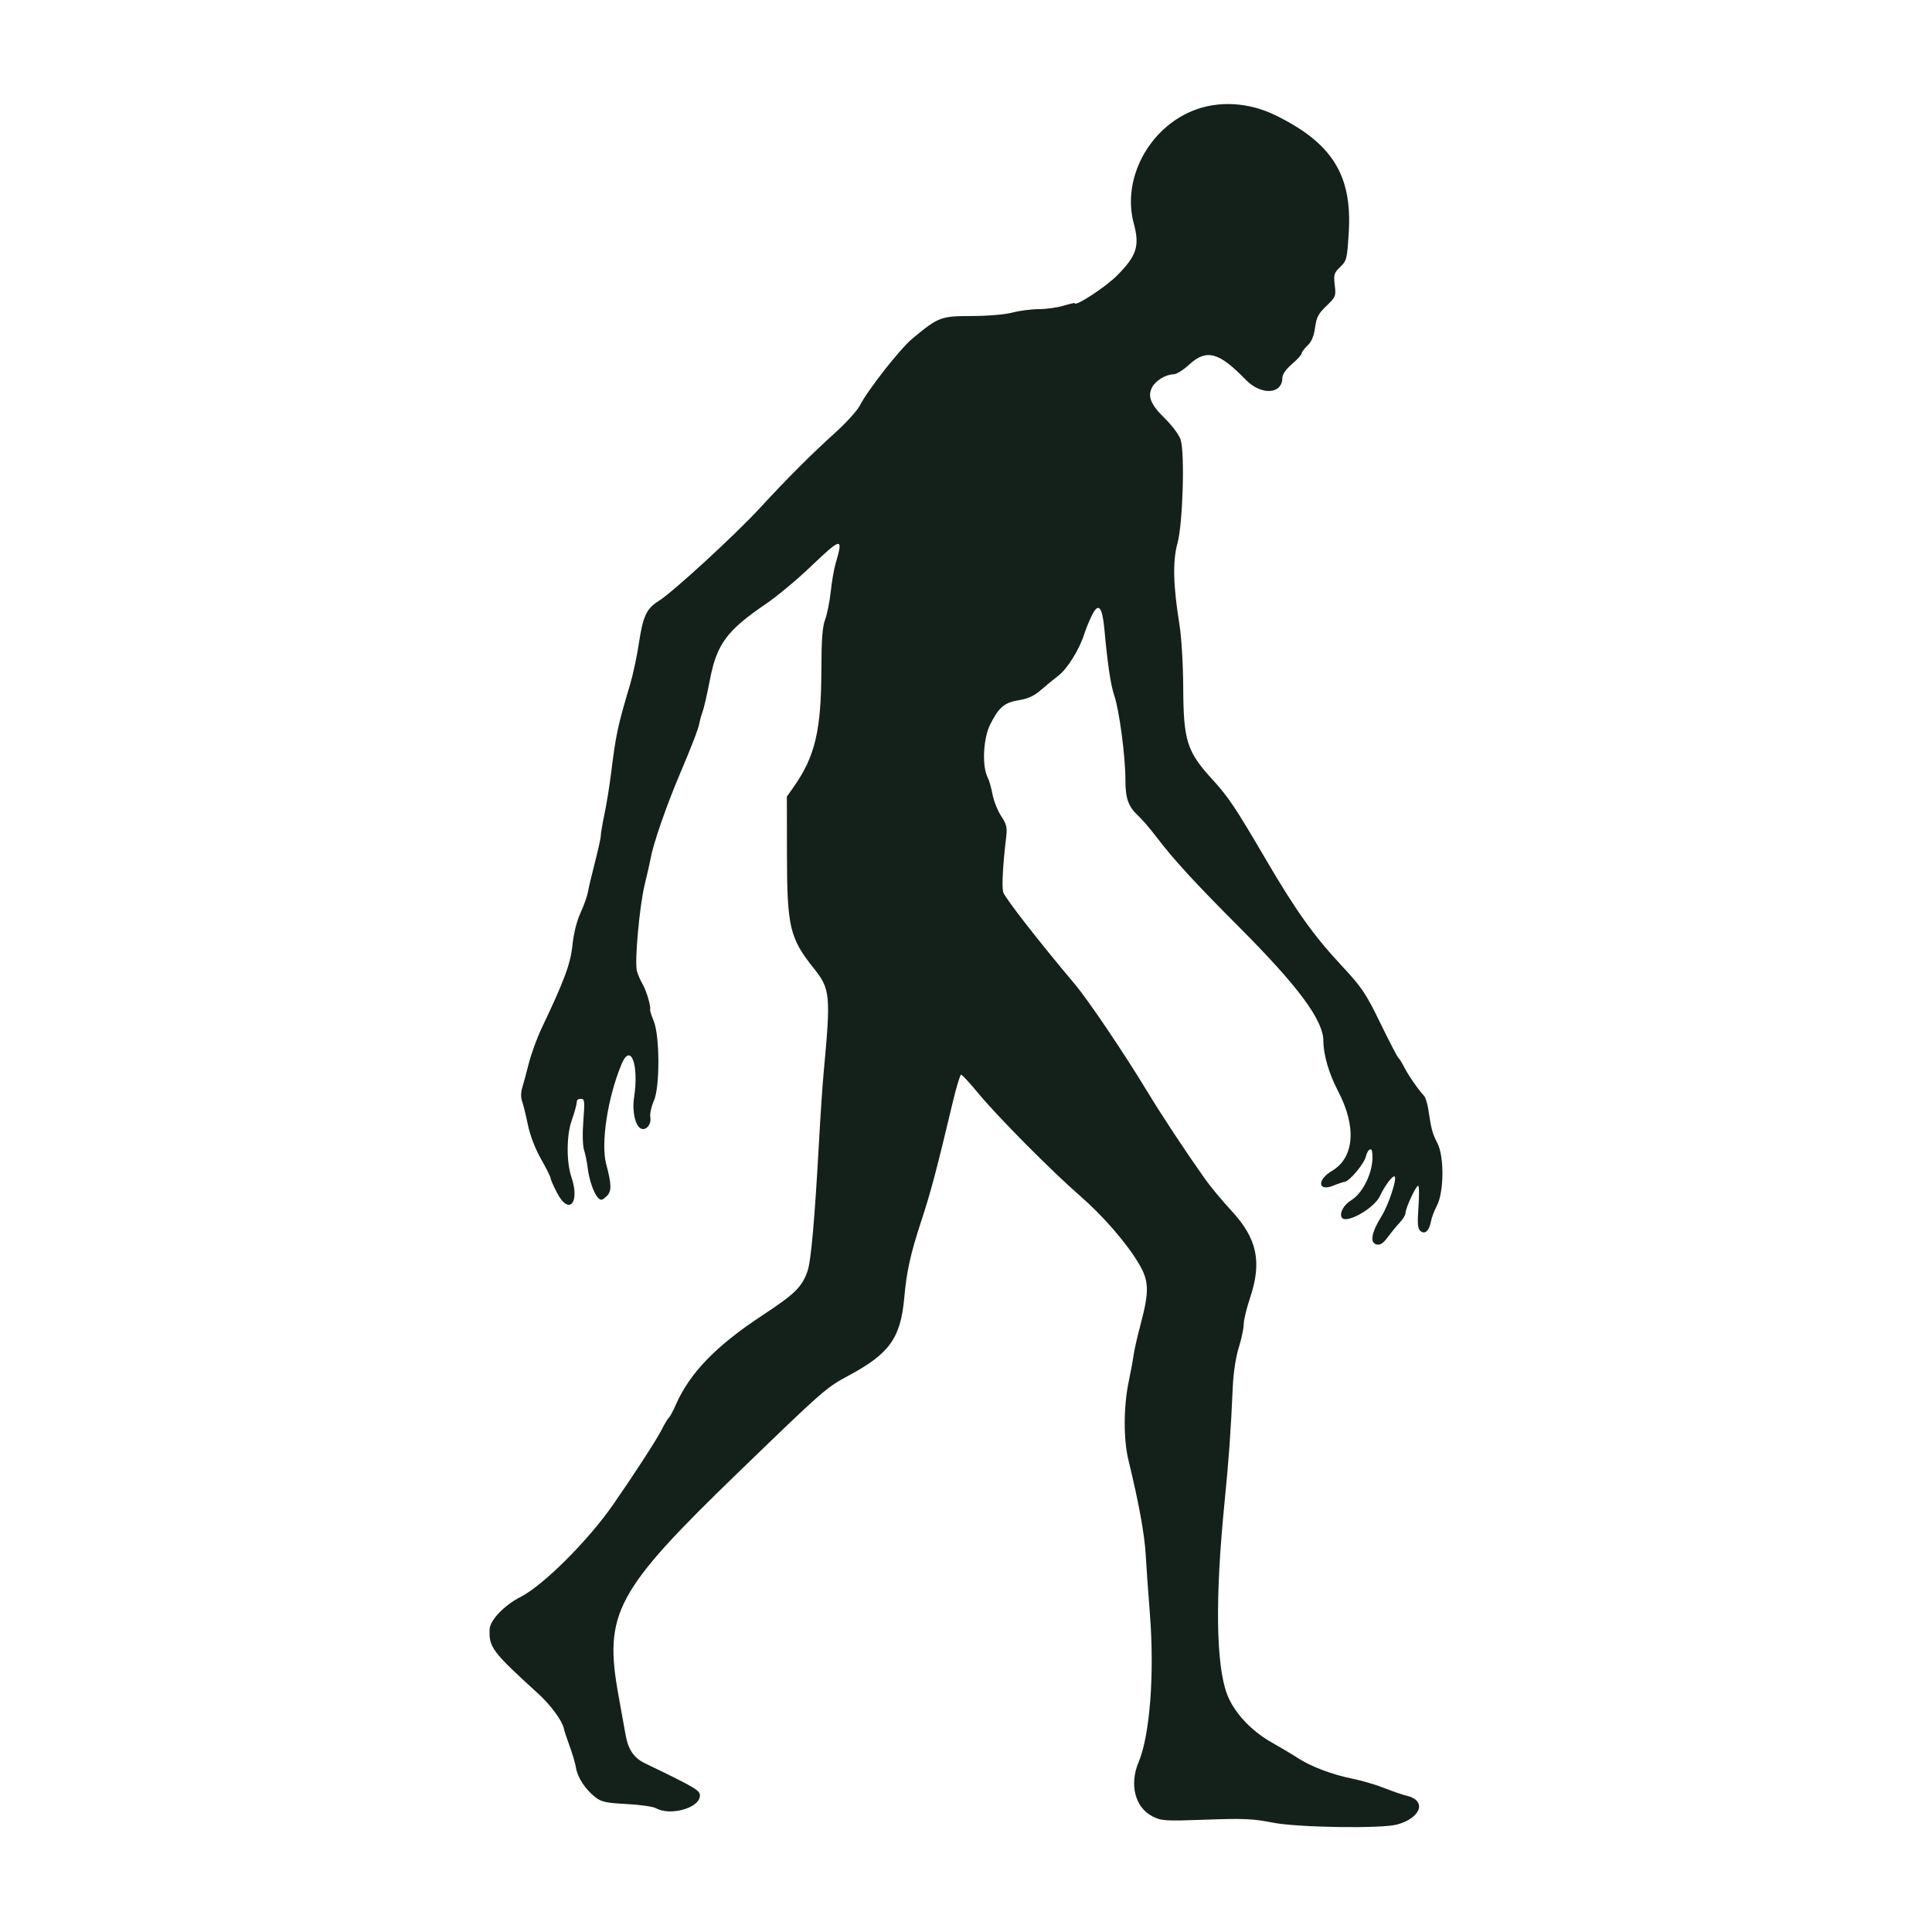
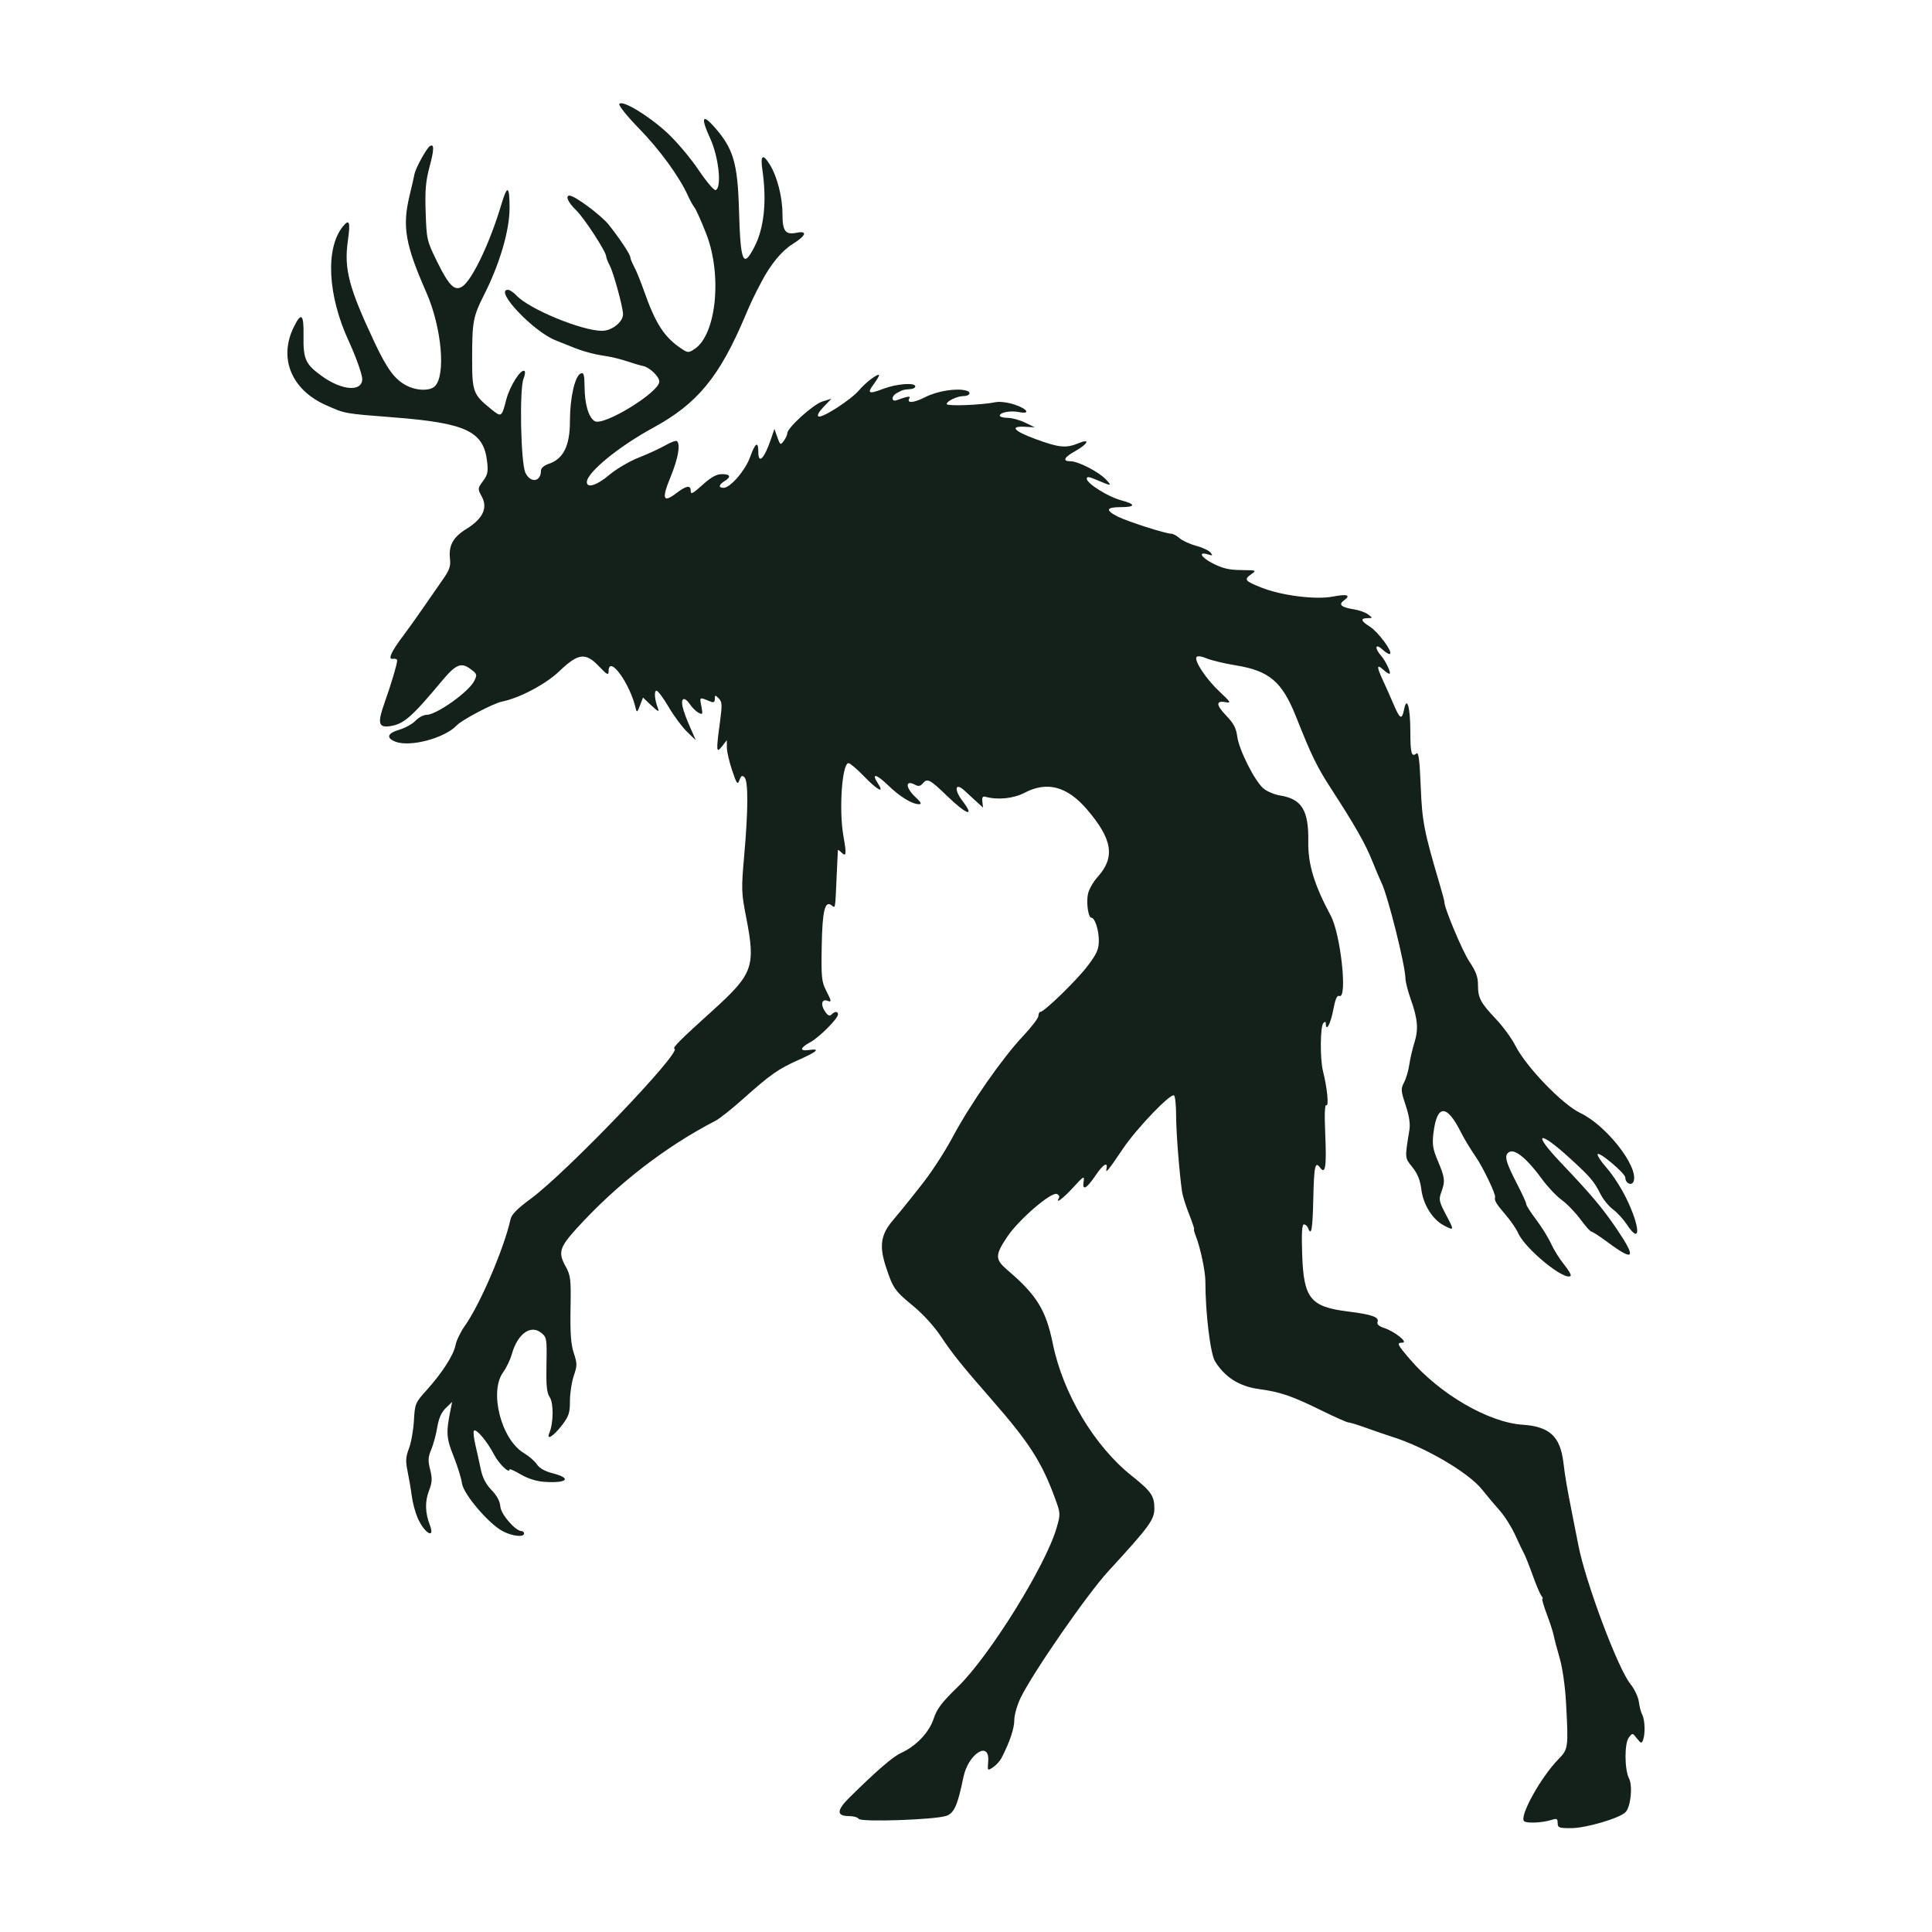
<svg xmlns="http://www.w3.org/2000/svg" viewBox="0 0 800 800" version="1.1">
-   <path d="M 494.066 45.785 C 475.583 53.180, 464.516 74.224, 469.475 92.545 C 471.983 101.811, 470.691 105.871, 462.651 113.992 C 457.809 118.882, 445 127.242, 445 125.512 C 445 125.338, 442.903 125.827, 440.341 126.598 C 437.779 127.369, 433.166 128.005, 430.091 128.012 C 427.016 128.018, 422.126 128.656, 419.225 129.428 C 416.178 130.239, 409.055 130.843, 402.362 130.858 C 389.509 130.886, 388.611 131.229, 377.736 140.255 C 372.700 144.435, 359.321 161.491, 356.053 167.896 C 354.987 169.985, 350.427 175.026, 345.920 179.097 C 335.820 188.221, 326.257 197.788, 314.500 210.533 C 304.238 221.656, 278.369 245.397, 272.726 248.870 C 267.713 251.955, 266.228 255.152, 264.518 266.544 C 263.730 271.798, 262.119 279.337, 260.939 283.298 C 255.717 300.829, 255.028 304.058, 252.996 320.500 C 252.385 325.450, 251.177 332.875, 250.312 337 C 249.447 341.125, 248.756 345.175, 248.777 346 C 248.797 346.825, 247.729 351.710, 246.403 356.855 C 245.077 362, 243.746 367.625, 243.445 369.355 C 243.145 371.085, 241.762 374.975, 240.372 378 C 238.832 381.351, 237.531 386.551, 237.042 391.308 C 236.239 399.121, 233.707 405.955, 224.282 425.745 C 222.385 429.729, 220.004 436.254, 218.991 440.245 C 217.978 444.235, 216.729 448.854, 216.214 450.509 C 215.661 452.285, 215.639 454.496, 216.160 455.903 C 216.645 457.215, 217.723 461.585, 218.556 465.615 C 219.491 470.146, 221.583 475.614, 224.035 479.941 C 226.216 483.790, 228 487.361, 228 487.877 C 228 488.393, 229.200 491.128, 230.667 493.955 C 235.595 503.455, 240.278 498.134, 236.569 487.248 C 234.537 481.285, 234.564 470.355, 236.625 464.285 C 238.134 459.842, 238.733 457.616, 238.923 455.750 C 238.966 455.337, 239.733 455, 240.629 455 C 242.066 455, 242.175 456.062, 241.553 464.006 C 241.132 469.388, 241.255 474.318, 241.858 476.256 C 242.413 478.040, 243.077 481.300, 243.333 483.500 C 243.909 488.446, 245.825 494.032, 247.600 495.933 C 248.756 497.172, 249.225 497.107, 251.052 495.453 C 253.342 493.381, 253.332 490.739, 251.005 482 C 248.713 473.393, 251.643 454.362, 257.374 440.648 C 261.189 431.517, 264.645 440.863, 262.538 454.612 C 261.674 460.245, 263.125 466.450, 265.519 467.369 C 267.637 468.182, 269.811 465.461, 269.277 462.667 C 269.019 461.321, 269.689 458.231, 270.764 455.800 C 273.302 450.063, 273.229 428.812, 270.651 422.682 C 269.768 420.582, 269.121 418.557, 269.213 418.182 C 269.577 416.702, 267.714 410.339, 266.085 407.500 C 265.138 405.850, 264.078 403.409, 263.730 402.075 C 262.710 398.174, 264.784 375.223, 266.968 366.236 C 268.073 361.691, 269.194 356.741, 269.460 355.236 C 270.503 349.331, 276.074 333.282, 281.517 320.500 C 286.345 309.160, 289.156 301.871, 289.560 299.641 C 289.818 298.217, 290.451 295.943, 290.967 294.587 C 291.483 293.231, 292.828 287.334, 293.957 281.483 C 296.823 266.633, 300.976 261.037, 317.417 249.875 C 321.771 246.919, 329.934 240.113, 335.556 234.750 C 348.609 222.301, 349.277 222.221, 345.964 233.500 C 345.318 235.700, 344.427 240.875, 343.984 245 C 343.540 249.125, 342.496 254.321, 341.664 256.547 C 340.542 259.545, 340.140 264.899, 340.112 277.210 C 340.053 302.494, 337.534 313.191, 328.663 325.822 L 325.825 329.862 325.860 353.879 C 325.903 383.813, 327.008 388.500, 336.951 400.938 C 343.844 409.561, 344.062 411.897, 341.025 444.500 C 340.564 449.450, 339.705 462.275, 339.118 473 C 337.386 504.586, 335.819 522.243, 334.385 526.316 C 332.041 532.975, 329.208 535.755, 315.694 544.653 C 296.347 557.393, 285.624 568.490, 279.766 581.830 C 278.639 584.399, 277.390 586.725, 276.992 587 C 276.594 587.275, 275.267 589.476, 274.042 591.891 C 271.878 596.159, 263 609.875, 253.954 622.926 C 243.555 637.928, 224.944 656.496, 215.500 661.289 C 208.858 664.661, 202.920 670.859, 202.745 674.603 C 202.395 682.119, 203.765 683.932, 223.085 701.519 C 227.927 705.926, 232.840 712.607, 233.434 715.593 C 233.643 716.642, 234.737 719.975, 235.866 723 C 236.995 726.025, 238.180 730.075, 238.501 732 C 239.181 736.085, 242.359 740.921, 246.505 744.183 C 248.987 746.135, 250.978 746.569, 259.469 747.008 C 264.986 747.293, 270.483 748.083, 271.684 748.763 C 277.366 751.980, 289.204 748.811, 289.793 743.915 C 290.093 741.424, 288.745 740.607, 267.081 730.150 C 262.510 727.944, 260.135 724.487, 259.064 718.479 C 258.575 715.741, 257.239 708.325, 256.095 702 C 249.953 668.068, 254.920 658.810, 305.508 609.884 C 341.257 575.309, 342.037 574.625, 351.545 569.521 C 368.292 560.530, 372.924 554.046, 374.420 537.500 C 375.432 526.304, 376.971 519.360, 381.509 505.500 C 385.486 493.356, 387.886 484.296, 394.554 456.250 C 396.025 450.063, 397.567 445, 397.980 445 C 398.393 445, 401.604 448.483, 405.115 452.740 C 412.989 462.285, 435.576 485.061, 447 494.975 C 456.736 503.425, 466.622 514.825, 471.661 523.415 C 475.828 530.519, 475.929 534.701, 472.264 548.500 C 470.949 553.450, 469.669 559.075, 469.418 561 C 469.168 562.925, 468.254 567.875, 467.389 572 C 465.221 582.328, 465.160 595.910, 467.242 604.500 C 471.618 622.549, 473.937 635.287, 474.430 644 C 474.727 649.225, 475.488 660.015, 476.122 667.977 C 478.113 692.983, 476.178 718.533, 471.445 729.748 C 467.584 738.896, 470.011 748.434, 477.121 752.062 C 480.971 754.026, 482.225 754.106, 499.351 753.486 C 514.948 752.922, 518.853 753.096, 527.122 754.729 C 537.322 756.744, 572.037 757.266, 578.500 755.502 C 588.473 752.780, 590.906 745.529, 582.500 743.580 C 580.850 743.198, 576.648 741.756, 573.163 740.376 C 569.677 738.996, 563.827 737.274, 560.163 736.549 C 551.834 734.901, 542.749 731.471, 537.381 727.948 C 535.115 726.461, 530.338 723.609, 526.766 721.611 C 518.048 716.736, 510.910 709.046, 508.074 701.475 C 503.509 689.283, 503.137 661.495, 507.019 622.500 C 508.858 604.027, 509.602 593.605, 510.484 574 C 510.736 568.388, 511.744 561.839, 512.948 558 C 514.068 554.425, 514.988 550.089, 514.992 548.364 C 514.997 546.639, 516.171 541.742, 517.602 537.481 C 522.637 522.489, 520.575 512.836, 509.872 501.293 C 506.095 497.219, 501.194 491.324, 498.982 488.193 C 490.680 476.445, 481.250 462.162, 475.087 452 C 465.241 435.766, 450.639 414.136, 445.045 407.500 C 430.062 389.726, 415.927 371.557, 415.377 369.364 C 414.787 367.016, 415.311 357.515, 416.625 346.707 C 417.121 342.630, 416.815 341.318, 414.574 337.932 C 413.124 335.742, 411.512 331.699, 410.990 328.948 C 410.468 326.197, 409.584 323.090, 409.024 322.045 C 406.566 317.451, 407.088 305.815, 410.014 300 C 413.643 292.788, 415.931 290.870, 422.068 289.900 C 425.646 289.335, 428.269 288.120, 430.929 285.798 C 433.006 283.984, 436.289 281.290, 438.223 279.811 C 441.981 276.938, 446.889 269.045, 448.988 262.500 C 449.693 260.300, 451.164 256.724, 452.256 254.554 C 454.875 249.347, 456.464 251.288, 457.322 260.742 C 458.624 275.077, 459.917 283.684, 461.443 288.181 C 463.485 294.196, 466 313.265, 466 322.736 C 466 330.728, 467.180 333.994, 471.516 338 C 473.004 339.375, 476.279 343.200, 478.792 346.500 C 486.049 356.029, 494.500 365.238, 513.204 384 C 537.702 408.573, 547.965 422.461, 547.988 431.068 C 548.003 436.815, 550.301 444.637, 554.107 451.898 C 561.808 466.589, 560.804 479.378, 551.519 484.856 C 545.178 488.598, 545.735 493.597, 552.194 490.918 C 554.012 490.164, 556.097 489.459, 556.827 489.351 C 558.920 489.041, 564.944 481.786, 565.629 478.750 C 566.196 476.241, 567.818 474.943, 568.129 476.750 C 569.302 483.570, 565.023 493.587, 559.471 497.018 C 556.382 498.927, 554.509 502.396, 555.607 504.174 C 557.339 506.975, 569.080 500.350, 571.404 495.259 C 573.317 491.067, 576.799 486.466, 577.516 487.183 C 578.518 488.185, 574.944 498.958, 572.068 503.600 C 567.894 510.341, 567.121 514.537, 569.920 515.269 C 571.529 515.690, 572.681 514.947, 574.740 512.161 C 576.228 510.147, 578.471 507.426, 579.723 506.114 C 580.975 504.801, 582 503.065, 582 502.255 C 582 500.256, 586.304 491, 587.233 491 C 587.643 491, 587.698 494.945, 587.356 499.767 C 586.851 506.887, 587.015 508.768, 588.234 509.779 C 590.070 511.303, 591.845 509.583, 592.572 505.576 C 592.831 504.148, 593.917 501.297, 594.986 499.240 C 597.946 493.544, 598.071 478.936, 595.207 473.371 C 593.098 469.271, 592.681 467.723, 591.417 459.293 C 591.054 456.877, 590.250 454.361, 589.629 453.700 C 587.275 451.197, 583.229 445.367, 581.509 442 C 580.525 440.075, 579.405 438.275, 579.020 438 C 578.634 437.725, 575.284 431.273, 571.576 423.663 C 565.479 411.149, 563.928 408.854, 555.366 399.663 C 543.974 387.435, 536.516 376.981, 524.332 356.164 C 511.639 334.476, 508.654 330.004, 502.052 322.789 C 491.484 311.239, 490.063 306.779, 489.948 284.799 C 489.897 275.033, 489.228 263.843, 488.385 258.621 C 485.782 242.503, 485.531 232.308, 487.557 225 C 489.777 216.993, 490.671 187.597, 488.863 182.024 C 488.234 180.086, 485.323 176.162, 482.393 173.304 C 476.459 167.517, 475.066 164.113, 477.087 160.338 C 478.584 157.541, 482.813 155, 485.973 155 C 487.112 155, 489.997 153.200, 492.384 151 C 499.549 144.396, 504.756 145.772, 515.758 157.178 C 522.158 163.812, 531 163.374, 531 156.423 C 531 155.015, 532.516 152.858, 535 150.732 C 537.200 148.849, 539 146.867, 539 146.328 C 539 145.790, 540.089 144.326, 541.420 143.075 C 543.082 141.514, 544.058 139.190, 544.539 135.651 C 545.116 131.399, 545.938 129.831, 549.248 126.667 C 553.087 122.998, 553.235 122.629, 552.692 118.044 C 552.180 113.723, 552.401 112.990, 554.957 110.541 C 557.649 107.962, 557.824 107.248, 558.495 96.086 C 559.915 72.452, 551.568 59.173, 528.081 47.701 C 517.033 42.304, 504.526 41.600, 494.066 45.785" stroke="none" fill="#14211B" fill-rule="evenodd" />
+   <path d="M 256.468 43.052 C 256.080 43.679, 259.650 48.122, 264.723 53.328 C 273.209 62.036, 281.335 73.206, 284.829 80.964 C 285.704 82.909, 286.960 85.175, 287.618 86 C 288.276 86.825, 290.451 91.703, 292.451 96.840 C 299.128 113.991, 296.611 138.622, 287.577 144.541 C 285.195 146.102, 284.813 146.108, 282.530 144.611 C 275.070 139.724, 271.497 134.237, 266.501 120 C 265.246 116.425, 263.498 112.150, 262.616 110.500 C 261.734 108.850, 261.010 107.074, 261.006 106.554 C 260.999 105.385, 256.749 98.960, 252.116 93.112 C 249.005 89.185, 238.009 81, 235.845 81 C 233.949 81, 235.211 83.812, 238.562 87.054 C 241.962 90.344, 251 104.238, 251 106.176 C 251 106.684, 251.692 108.437, 252.537 110.072 C 254.119 113.130, 257.957 127.246, 257.985 130.104 C 258.015 133.307, 253.354 137.001, 249.298 136.988 C 240.852 136.962, 219.190 128.025, 213.885 122.378 C 212.657 121.070, 211.055 120, 210.326 120 C 204.446 120, 220.963 137.447, 230.173 140.964 C 232.003 141.663, 234.850 142.804, 236.500 143.499 C 240.903 145.355, 245.937 146.741, 250.750 147.422 C 253.087 147.753, 257.079 148.730, 259.621 149.592 C 262.162 150.455, 265.158 151.338, 266.277 151.553 C 268.979 152.074, 273 155.929, 273 158 C 273 162.460, 249.835 176.633, 246.223 174.382 C 243.724 172.825, 242.121 167.400, 242.056 160.281 C 242.010 155.193, 241.729 154.167, 240.508 154.635 C 238.084 155.565, 236 164.645, 236 174.272 C 236 184.578, 233.330 190.006, 227.250 192.058 C 225.266 192.728, 224 193.826, 224 194.878 C 224 199.587, 219.649 200.176, 217.558 195.750 C 215.623 191.653, 215.022 161.044, 216.794 156.785 C 217.415 155.292, 217.580 153.859, 217.161 153.599 C 215.654 152.668, 211.104 159.839, 209.637 165.460 C 207.707 172.848, 207.655 172.880, 203.310 169.363 C 195.943 163.400, 195.500 162.228, 195.500 148.679 C 195.500 133.208, 195.893 131.082, 200.404 122.160 C 206.963 109.189, 211 95.436, 211 86.064 C 211 76.757, 210.051 76.383, 207.580 84.718 C 202.935 100.390, 195.558 115.897, 191.454 118.617 C 188.293 120.712, 185.927 118.383, 180.974 108.296 C 176.771 99.739, 176.643 99.187, 176.263 88 C 175.949 78.747, 176.264 75.045, 177.874 69.053 C 179.789 61.925, 179.834 59.366, 178.026 60.484 C 176.637 61.342, 172.127 69.528, 171.627 72.098 C 171.369 73.419, 170.455 77.425, 169.594 81 C 166.510 93.812, 167.785 101.196, 176.501 121 C 182.865 135.461, 184.699 155.301, 180.097 159.903 C 178.025 161.975, 172.529 161.849, 168.288 159.634 C 163.421 157.093, 160.265 152.799, 154.957 141.500 C 144.418 119.061, 142.395 111.314, 144.044 99.691 C 145.158 91.834, 144.675 90.455, 141.974 93.786 C 134.674 102.790, 135.665 122.337, 144.376 141.183 C 147.276 147.456, 150 155.077, 150 156.915 C 150 162.324, 141.683 161.769, 133.378 155.805 C 126.499 150.865, 125.533 148.780, 125.684 139.198 C 125.830 129.918, 124.792 129, 121.581 135.572 C 115.307 148.417, 120.744 161.464, 135 167.771 C 143.126 171.366, 142.200 171.200, 163.369 172.859 C 192.920 175.175, 200.220 178.619, 201.678 190.930 C 202.201 195.343, 201.952 196.574, 200.002 199.211 C 197.742 202.267, 197.736 202.354, 199.528 205.682 C 202.050 210.366, 199.899 214.850, 193.132 219.014 C 187.607 222.413, 185.716 225.853, 186.327 231.394 C 186.662 234.434, 186.107 236.061, 183.452 239.830 C 181.642 242.399, 178.001 247.650, 175.360 251.500 C 172.718 255.350, 169.063 260.472, 167.236 262.883 C 161.992 269.802, 160.442 273.189, 162.695 272.806 C 163.688 272.638, 164.480 272.950, 164.456 273.500 C 164.381 275.229, 162.001 283.220, 159.330 290.714 C 156.253 299.346, 156.649 301.345, 161.313 300.717 C 167.053 299.943, 170.425 297.031, 182.872 282.093 C 188.722 275.072, 190.908 274.133, 194.766 276.985 C 197.600 279.080, 197.680 279.334, 196.353 281.995 C 194.108 286.495, 180.729 296, 176.640 296 C 175.380 296, 173.326 297.088, 172.077 298.418 C 170.827 299.749, 167.824 301.422, 165.402 302.137 C 160.381 303.619, 159.738 305.559, 163.750 307.118 C 169.821 309.478, 184.154 305.658, 189.139 300.352 C 191.305 298.047, 204.274 291.239, 207.906 290.501 C 215.218 289.016, 226.010 283.286, 231.663 277.886 C 239.515 270.388, 242.463 270.058, 248.155 276.042 C 251.374 279.426, 252 279.751, 252 278.042 C 252 270.744, 260.938 282.998, 263.276 293.500 C 263.644 295.157, 263.937 294.930, 264.985 292.174 L 266.248 288.848 269.775 292.174 C 272.316 294.572, 273.080 294.942, 272.509 293.500 C 271.084 289.901, 270.738 286, 271.842 286 C 272.431 286, 274.694 289.038, 276.872 292.750 C 279.051 296.462, 282.470 301.075, 284.472 303 L 288.111 306.500 285.704 301 C 282.628 293.971, 281.742 290.278, 282.952 289.529 C 283.480 289.203, 284.671 290.094, 285.598 291.509 C 286.525 292.924, 288.145 294.543, 289.199 295.107 C 290.975 296.057, 291.064 295.859, 290.416 292.405 C 289.675 288.454, 289.438 288.558, 294.500 290.607 C 295.506 291.014, 296 290.615, 296 289.393 C 296 287.718, 296.129 287.701, 297.612 289.183 C 299.023 290.595, 299.085 291.823, 298.112 299.057 C 296.480 311.183, 296.563 312.115, 299 309 L 300.956 306.500 300.978 309.556 C 300.990 311.237, 301.971 315.486, 303.157 318.998 C 305.082 324.699, 305.407 325.131, 306.187 323.023 C 306.875 321.165, 307.321 320.921, 308.280 321.880 C 309.874 323.473, 309.829 335.342, 308.159 354.249 C 306.934 368.126, 306.979 369.626, 308.928 379.603 C 312.973 400.309, 311.922 403.237, 294.923 418.592 C 281.666 430.567, 278.305 433.935, 279.284 434.261 C 282.599 435.366, 234.438 485.636, 219.761 496.391 C 214.331 500.370, 211.844 502.873, 211.425 504.781 C 208.779 516.820, 198.798 540.129, 192.489 549 C 190.728 551.475, 188.987 555.075, 188.619 557 C 187.826 561.151, 183.107 568.482, 176.544 575.757 C 171.957 580.843, 171.789 581.249, 171.394 588.242 C 171.170 592.217, 170.246 597.406, 169.342 599.773 C 167.986 603.325, 167.888 604.988, 168.781 609.288 C 169.376 612.155, 170.156 616.750, 170.514 619.500 C 170.872 622.250, 171.955 626.300, 172.920 628.500 C 175.761 634.976, 180.321 637.593, 177.954 631.389 C 176.030 626.347, 175.918 621.781, 177.609 617.353 C 178.970 613.789, 179.056 612.280, 178.111 608.529 C 177.170 604.791, 177.249 603.350, 178.561 600.251 C 179.434 598.188, 180.557 594.044, 181.056 591.041 C 181.688 587.241, 182.763 584.810, 184.598 583.041 L 187.232 580.500 186.622 583.500 C 184.645 593.226, 184.778 595.401, 187.816 603 C 189.466 607.125, 191.029 612.162, 191.290 614.194 C 191.864 618.655, 202.385 631.007, 208.210 634.057 C 212.172 636.132, 217 636.650, 217 635 C 217 634.450, 216.551 634, 216.003 634 C 213.449 634, 207.430 627.065, 207.185 623.838 C 207.017 621.641, 205.781 619.325, 203.539 617.007 C 201.217 614.606, 199.818 611.924, 199.104 608.500 C 198.531 605.750, 197.511 601.149, 196.838 598.276 C 196.166 595.402, 195.904 592.763, 196.256 592.410 C 197.196 591.471, 201.682 596.790, 204.526 602.214 C 206.627 606.223, 211 610.428, 211 608.440 C 211 608.094, 213.089 609.034, 215.643 610.531 C 218.604 612.266, 222.135 613.377, 225.393 613.598 C 234.824 614.239, 236.956 612.136, 228.955 610.085 C 225.657 609.240, 223.362 607.956, 222.327 606.377 C 221.457 605.048, 219.033 602.940, 216.941 601.693 C 207.522 596.076, 202.447 576.204, 208.378 568.165 C 209.686 566.392, 211.300 563.001, 211.964 560.630 C 214.295 552.303, 219.768 548.367, 224.111 551.894 C 226.399 553.753, 226.491 554.307, 226.278 564.995 C 226.103 573.804, 226.392 576.669, 227.651 578.590 C 229.287 581.087, 229.188 589.287, 227.471 593.386 C 226.100 596.660, 229.212 594.719, 232.750 590.094 C 235.546 586.438, 236 585.043, 236 580.100 C 236 576.941, 236.714 572.260, 237.587 569.698 C 239.035 565.450, 239.035 564.621, 237.594 560.270 C 236.408 556.690, 236.071 552.133, 236.246 542 C 236.461 529.479, 236.308 528.191, 234.133 524.240 C 231.050 518.639, 231.693 516.481, 238.769 508.681 C 255.321 490.439, 275.393 474.883, 296.423 464 C 298.017 463.175, 303.104 459.125, 307.726 455 C 319.096 444.855, 322.285 442.619, 330.750 438.859 C 338.466 435.432, 339.888 434.069, 335 434.787 C 330.963 435.379, 331.211 433.880, 335.535 431.551 C 339.261 429.545, 347 421.762, 347 420.022 C 347 418.679, 345.680 418.720, 344.293 420.107 C 343.484 420.916, 342.735 420.525, 341.507 418.651 C 339.704 415.899, 340.315 413.523, 342.601 414.400 C 344.437 415.105, 344.375 414.656, 341.996 409.992 C 340.221 406.514, 340.022 404.418, 340.255 391.675 C 340.524 376.940, 341.616 372.607, 344.466 374.972 C 345.912 376.172, 345.846 376.570, 346.431 363 C 346.680 357.225, 346.910 352.298, 346.942 352.050 C 346.974 351.803, 347.540 352.140, 348.200 352.800 C 350.458 355.058, 350.629 353.993, 349.254 346.250 C 347.318 335.350, 348.668 316, 351.365 316 C 351.996 316, 354.901 318.475, 357.821 321.500 C 363.392 327.271, 366.419 328.815, 363.535 324.413 C 360.642 319.998, 362.823 320.404, 367.773 325.203 C 372.660 329.940, 377.677 333, 380.556 333 C 381.763 333, 381.371 332.215, 379.106 330.099 C 374.855 326.128, 374.759 322.730, 378.961 324.979 C 380.290 325.690, 381.126 325.553, 382.017 324.479 C 383.968 322.129, 384.941 322.615, 392.073 329.500 C 400.352 337.493, 403.877 338.638, 398.500 331.589 C 394.974 326.966, 395.499 323.856, 399.232 327.250 C 399.989 327.938, 402.057 329.833, 403.829 331.462 L 407.051 334.423 406.776 331.962 C 406.576 330.180, 406.914 329.615, 408 329.915 C 413.143 331.340, 419.652 330.678, 424.274 328.261 C 433.594 323.388, 441.889 325.604, 450.086 335.156 C 460.678 347.500, 461.863 354.981, 454.515 363.115 C 452.644 365.186, 450.819 368.447, 450.460 370.362 C 449.763 374.079, 450.659 380, 451.919 380 C 453.343 380, 455 385.083, 455 389.448 C 455 393.065, 454.226 394.832, 450.424 399.889 C 446.011 405.760, 432.408 419, 430.789 419 C 430.355 419, 430 419.733, 430 420.628 C 430 421.524, 427.174 425.252, 423.720 428.914 C 415.018 438.138, 401.874 456.998, 394.388 471 C 390.999 477.338, 385.325 486.005, 381.294 491 C 380.628 491.825, 378.602 494.381, 376.792 496.681 C 374.981 498.980, 371.757 502.919, 369.627 505.434 C 364.624 511.340, 363.986 516.055, 366.976 525 C 369.830 533.537, 370.541 534.533, 378.393 541.004 C 382.315 544.235, 386.968 549.384, 389.687 553.500 C 394.271 560.440, 398.364 565.525, 411.021 580 C 426.251 597.418, 431.479 605.614, 436.957 620.654 C 439.144 626.660, 439.158 626.948, 437.518 632.654 C 433.043 648.230, 409.674 685.828, 396.587 698.507 C 389.964 704.923, 387.980 707.543, 386.602 711.694 C 384.707 717.398, 379.348 723.031, 373.136 725.849 C 369.733 727.394, 363.179 733.047, 351.837 744.224 C 346.370 749.612, 346.281 752, 351.548 752 C 353.382 752, 355.201 752.517, 355.592 753.149 C 356.473 754.575, 387.213 753.519, 391.846 751.904 C 395.117 750.764, 396.530 747.569, 398.926 735.901 C 400.932 726.133, 409.911 720.487, 409.186 729.450 C 408.875 733.296, 408.892 733.316, 411.186 731.806 C 412.459 730.969, 414.055 729.207, 414.733 727.892 C 418.119 721.321, 420 715.735, 420 712.251 C 420 710.105, 421.181 705.976, 422.660 702.946 C 427.792 692.441, 450.172 660.138, 458.891 650.650 C 475.903 632.140, 478 629.285, 478 624.637 C 478 619.419, 476.666 617.498, 468.571 611.057 C 453.148 598.784, 440.137 577.002, 435.962 556.462 C 433.114 542.454, 429.345 536.325, 417.183 525.922 C 411.962 521.456, 411.951 519.799, 417.088 512.107 C 421.780 505.079, 435.212 493.484, 437.599 494.400 C 438.439 494.722, 438.847 495.439, 438.504 495.993 C 436.756 498.821, 440.073 496.413, 444.321 491.770 C 448.768 486.909, 449.108 486.717, 448.702 489.290 C 448.079 493.239, 449.885 492.286, 453.698 486.654 C 456.798 482.074, 458.848 480.843, 458.166 483.970 C 457.690 486.156, 458.871 484.713, 465.095 475.500 C 470.745 467.137, 484.642 452.661, 486.135 453.583 C 486.611 453.877, 487 457.579, 487.001 461.809 C 487.002 468.655, 488.297 485.308, 489.466 493.500 C 489.701 495.150, 491.009 499.313, 492.373 502.750 C 493.736 506.188, 494.671 509, 494.450 509 C 494.230 509, 494.538 510.238, 495.135 511.750 C 497.032 516.557, 499.113 526.360, 499.115 530.500 C 499.121 543.554, 501.171 560.541, 503.122 563.698 C 507.173 570.252, 513.139 574.045, 521.143 575.154 C 530.310 576.424, 534.841 577.973, 547.279 584.089 C 552.772 586.790, 557.760 589, 558.362 589 C 558.965 589, 562.392 590.057, 565.979 591.349 C 569.565 592.641, 574.300 594.265, 576.500 594.956 C 590.146 599.247, 608.078 609.759, 613.632 616.725 C 615.726 619.351, 619.064 623.319, 621.049 625.542 C 623.034 627.765, 625.878 632.265, 627.368 635.542 C 628.858 638.819, 630.528 642.310, 631.078 643.299 C 631.628 644.289, 633.238 648.339, 634.655 652.299 C 636.072 656.260, 637.685 660.063, 638.238 660.750 C 638.792 661.438, 638.985 662, 638.667 662 C 638.350 662, 639.181 664.900, 640.515 668.444 C 641.849 671.988, 643.132 675.946, 643.367 677.239 C 643.601 678.532, 644.702 682.720, 645.812 686.545 C 646.996 690.626, 648.090 698.252, 648.458 705 C 649.480 723.707, 649.407 724.254, 645.329 728.428 C 637.866 736.066, 628.789 752.579, 631.176 754.177 C 632.577 755.114, 638.976 754.743, 642.750 753.505 C 644.607 752.896, 645 753.136, 645 754.883 C 645 756.780, 645.567 757, 650.448 757 C 656.825 757, 670.986 752.805, 673.211 750.258 C 675.285 747.883, 676.102 739.425, 674.547 736.428 C 672.667 732.804, 672.600 721.907, 674.443 719.500 C 675.963 717.516, 675.990 717.519, 677.834 719.872 C 679.477 721.968, 679.768 722.046, 680.346 720.540 C 681.318 718.007, 681.137 712.125, 680.023 710.043 C 679.486 709.039, 678.847 706.612, 678.604 704.650 C 678.360 702.686, 676.772 699.355, 675.070 697.237 C 669.917 690.825, 656.626 655.396, 653.597 640 C 653.327 638.625, 652.217 633, 651.130 627.500 C 648.732 615.360, 648.151 611.969, 647.357 605.500 C 646.039 594.762, 641.608 590.688, 630.438 589.944 C 616.356 589.007, 596.031 577.171, 583.750 562.756 C 578.473 556.563, 578.232 556.016, 580.750 555.964 C 583.233 555.913, 577.533 551.348, 573.181 549.902 C 570.949 549.160, 570.043 548.332, 570.412 547.369 C 571.170 545.394, 568.056 544.294, 558.239 543.070 C 542.535 541.112, 539.801 537.692, 539.196 519.250 C 538.911 510.547, 539.123 507, 539.929 507 C 540.552 507, 541.322 507.675, 541.638 508.500 C 542.995 512.036, 543.518 509.209, 543.794 496.830 C 544.110 482.721, 544.547 480.661, 546.625 483.502 C 548.832 486.520, 549.340 483.147, 548.748 469.416 C 548.394 461.224, 548.553 457.224, 549.217 457.634 C 550.334 458.324, 549.533 450.202, 547.829 443.555 C 546.544 438.540, 546.650 424.950, 547.986 423.614 C 548.671 422.929, 549 422.989, 549 423.800 C 549 427.527, 550.952 424.052, 552.011 418.441 C 552.924 413.602, 553.610 412.020, 554.624 412.409 C 558.041 413.720, 555.153 386.873, 551.054 379.212 C 544.147 366.303, 541.587 357.867, 541.734 348.500 C 541.938 335.534, 539.060 330.833, 530.032 329.389 C 527.713 329.018, 524.619 327.707, 523.157 326.475 C 519.560 323.443, 512.985 310.385, 512.307 304.928 C 511.886 301.540, 510.818 299.523, 507.762 296.343 C 503.458 291.865, 503.396 289.971, 507.579 290.770 C 509.888 291.212, 509.578 290.685, 505.019 286.421 C 499.502 281.260, 494.450 273.699, 495.444 272.090 C 495.813 271.494, 497.436 271.702, 499.658 272.630 C 501.645 273.461, 507.051 274.752, 511.670 275.500 C 525.605 277.756, 530.893 282.257, 536.666 296.778 C 543.130 313.038, 545.295 317.484, 551.140 326.500 C 561.099 341.863, 565.298 349.241, 568.216 356.500 C 569.763 360.350, 571.480 364.400, 572.030 365.500 C 574.625 370.684, 581.876 399.596, 581.960 405.095 C 581.982 406.522, 582.947 410.347, 584.105 413.595 C 587.057 421.879, 587.431 426.147, 585.688 431.692 C 584.857 434.337, 583.899 438.460, 583.560 440.855 C 583.220 443.250, 582.254 446.542, 581.412 448.171 C 580 450.900, 580.049 451.639, 582.043 457.628 C 583.492 461.982, 584.009 465.340, 583.612 467.812 C 581.676 479.874, 581.629 479.279, 584.838 483.306 C 587 486.020, 588.066 488.676, 588.552 492.567 C 589.333 498.821, 593.251 505.044, 597.931 507.464 C 602.222 509.683, 602.239 509.589, 598.761 503.005 C 595.882 497.554, 595.704 496.708, 596.797 493.684 C 598.478 489.035, 598.343 487.755, 595.442 480.861 C 593.278 475.720, 592.989 473.913, 593.567 469.141 C 595.022 457.134, 599.076 457.084, 605.018 469 C 606.253 471.475, 608.976 475.975, 611.071 479 C 614.114 483.395, 619.472 494.595, 619.084 495.750 C 618.667 496.992, 619.583 498.552, 623.148 502.671 C 625.429 505.307, 627.873 508.821, 628.580 510.482 C 631.361 517.020, 648.019 530.648, 650.364 528.303 C 650.704 527.963, 649.478 525.843, 647.640 523.592 C 645.802 521.341, 643.384 517.475, 642.266 515 C 641.148 512.525, 638.381 508.056, 636.117 505.069 C 633.853 502.083, 632 499.187, 632 498.634 C 632 498.082, 630.370 494.479, 628.377 490.628 C 623.294 480.807, 622.665 478.250, 625.023 476.988 C 627.411 475.710, 632.465 479.927, 638.528 488.257 C 640.833 491.423, 644.505 495.307, 646.687 496.888 C 648.870 498.470, 652.347 502.067, 654.413 504.882 C 656.480 507.697, 658.537 510, 658.986 510 C 659.435 510, 662.434 511.953, 665.651 514.339 C 676.792 522.605, 677.765 521.158, 669.384 508.789 C 663.588 500.236, 658.732 494.479, 646.250 481.366 C 634.279 468.790, 636.977 467.632, 650.153 479.691 C 658.626 487.447, 659.979 489.036, 662.763 494.500 C 663.883 496.700, 666.200 499.530, 667.911 500.788 C 669.622 502.047, 672.202 504.859, 673.644 507.038 C 679.509 515.902, 679.309 508.229, 673.357 496.080 C 671.314 491.911, 667.701 486.316, 665.326 483.647 C 662.952 480.978, 661.260 478.388, 661.566 477.893 C 662.244 476.796, 673 485.897, 673 487.568 C 673 490.066, 675.787 491.247, 676.485 489.046 C 678.424 482.937, 665.091 465.948, 654.377 460.874 C 647.009 457.386, 631.947 441.779, 627.527 433.054 C 626.009 430.059, 622.406 425.109, 619.519 422.054 C 613.010 415.165, 612 413.251, 612 407.802 C 612 404.497, 611.158 402.222, 608.438 398.183 C 605.555 393.903, 597.855 375.510, 598.092 373.471 C 598.125 373.186, 597.258 369.926, 596.164 366.226 C 589.628 344.105, 588.879 340.243, 588.285 325.584 C 587.835 314.484, 587.411 311.244, 586.505 311.996 C 584.464 313.690, 584 311.958, 583.985 302.583 C 583.968 292.770, 582.568 287.977, 581.405 293.750 C 580.503 298.227, 579.685 297.847, 577.095 291.750 C 575.868 288.863, 573.820 284.250, 572.543 281.500 C 569.978 275.975, 570.054 274.834, 572.823 277.339 C 573.832 278.253, 574.950 279, 575.307 279 C 576.283 279, 573.874 273.792, 571.809 271.436 C 568.996 268.225, 569.556 266.234, 572.496 268.996 C 573.869 270.286, 575.267 271.067, 575.603 270.731 C 576.630 269.703, 570.623 261.623, 567.252 259.500 C 563.486 257.128, 563.169 256.012, 566.250 255.968 C 568.461 255.937, 568.465 255.910, 566.526 254.444 C 565.440 253.624, 562.915 252.690, 560.914 252.370 C 555.362 251.482, 554.080 250.393, 556.503 248.621 C 559.511 246.422, 557.928 245.874, 551.912 247.032 C 544.764 248.408, 530.607 246.619, 522.250 243.282 C 515.355 240.530, 514.957 239.972, 518.250 237.674 C 520.397 236.177, 520.202 236.102, 514.014 236.052 C 509.057 236.012, 506.296 235.376, 502.296 233.353 C 497.258 230.803, 495.887 228.194, 500.326 229.604 C 502.172 230.189, 502.302 230.069, 501.223 228.769 C 500.530 227.933, 497.833 226.676, 495.231 225.975 C 492.629 225.275, 489.571 223.869, 488.436 222.851 C 487.300 221.833, 485.748 221, 484.987 221 C 482.643 221, 466.716 215.895, 462.750 213.872 C 457.636 211.263, 458.043 210, 464 210 C 470.302 210, 470.409 208.786, 464.250 207.165 C 458.926 205.764, 450.005 200.174, 450.002 198.237 C 450 197.279, 450.909 197.362, 453.750 198.577 C 460.310 201.384, 460.562 201.389, 458.080 198.665 C 455.188 195.491, 446.530 191, 443.304 191 C 439.817 191, 440.529 189.412, 445.177 186.825 C 450.582 183.816, 451.618 181.426, 446.609 183.519 C 441.445 185.677, 438.510 185.392, 428.742 181.784 C 419.612 178.412, 417.913 176.339, 424.594 176.726 L 428.500 176.952 424.500 175.002 C 422.300 173.930, 419.038 173.041, 417.250 173.026 C 415.462 173.012, 414 172.599, 414 172.108 C 414 170.758, 418.414 169.933, 421.902 170.630 C 426.873 171.625, 425.558 169.346, 420.118 167.539 C 417.371 166.627, 413.983 166.181, 412.368 166.520 C 406.615 167.726, 392 168.286, 392 167.299 C 392 166.090, 396.427 164, 398.988 164 C 401.622 164, 402.393 162.336, 400.044 161.722 C 395.925 160.645, 388.144 161.893, 383.124 164.437 C 378.204 166.930, 375.197 167.109, 376.609 164.824 C 377.196 163.874, 375.455 164.166, 371.351 165.705 C 369.097 166.551, 368.986 164.077, 371.222 162.836 C 373.773 161.419, 374.170 161.302, 377 161.125 C 378.100 161.056, 379 160.550, 379 160 C 379 158.318, 371.320 158.886, 365.820 160.976 C 359.644 163.323, 358.910 162.966, 361.821 159.028 C 363.019 157.407, 364 155.786, 364 155.425 C 364 154.200, 358.511 158.279, 355.752 161.555 C 352.388 165.550, 340.327 173.320, 338.878 172.425 C 338.246 172.034, 339.119 170.441, 341.063 168.435 L 344.300 165.095 340.565 166.241 C 336.764 167.408, 326 177.146, 326 179.418 C 326 180.078, 325.349 181.491, 324.554 182.559 C 323.174 184.413, 323.054 184.345, 321.887 181.051 L 320.666 177.602 319.331 181.551 C 316.471 190.012, 314 192.538, 314 187 C 314 182.505, 312.693 183.369, 310.606 189.246 C 308.648 194.760, 302.410 202, 299.618 202 C 297.411 202, 297.585 200.741, 300 199.232 C 302.876 197.436, 302.466 196.333, 298.923 196.333 C 296.691 196.333, 294.492 197.550, 290.923 200.759 C 286.716 204.542, 286 204.886, 286 203.124 C 286 200.774, 284.103 201.111, 280.115 204.170 C 274.590 208.409, 273.895 206.660, 277.565 197.750 C 280.769 189.972, 281.835 184.168, 280.335 182.668 C 279.969 182.303, 277.832 183.065, 275.585 184.363 C 273.338 185.661, 268.350 187.962, 264.500 189.477 C 260.633 190.999, 255.191 194.194, 252.341 196.616 C 247.265 200.929, 243 202.310, 243 199.641 C 243 195.684, 256.128 184.922, 270.500 177.096 C 288.762 167.152, 297.879 156.093, 308.501 131 C 310.995 125.110, 312.133 122.719, 315.405 116.500 C 319.113 109.453, 323.763 103.825, 328.111 101.122 C 333.789 97.592, 334.584 95.433, 329.857 96.379 C 325.189 97.312, 324 95.725, 324 88.559 C 324 81.661, 321.840 73.186, 318.823 68.250 C 315.893 63.455, 314.789 64.156, 315.676 70.250 C 317.548 83.106, 316.441 94.223, 312.517 101.966 C 307.729 111.415, 306.625 108.880, 306 87 C 305.440 67.417, 303.683 61.514, 295.729 52.500 C 290.772 46.881, 290.115 48.724, 294.042 57.237 C 297.626 65.007, 298.980 77.795, 296.317 78.714 C 295.666 78.938, 292.448 75.128, 289.165 70.246 C 285.883 65.364, 280.052 58.474, 276.209 54.935 C 268.459 47.799, 257.581 41.251, 256.468 43.052" stroke="none" fill="#14211B" fill-rule="evenodd" />
</svg>
